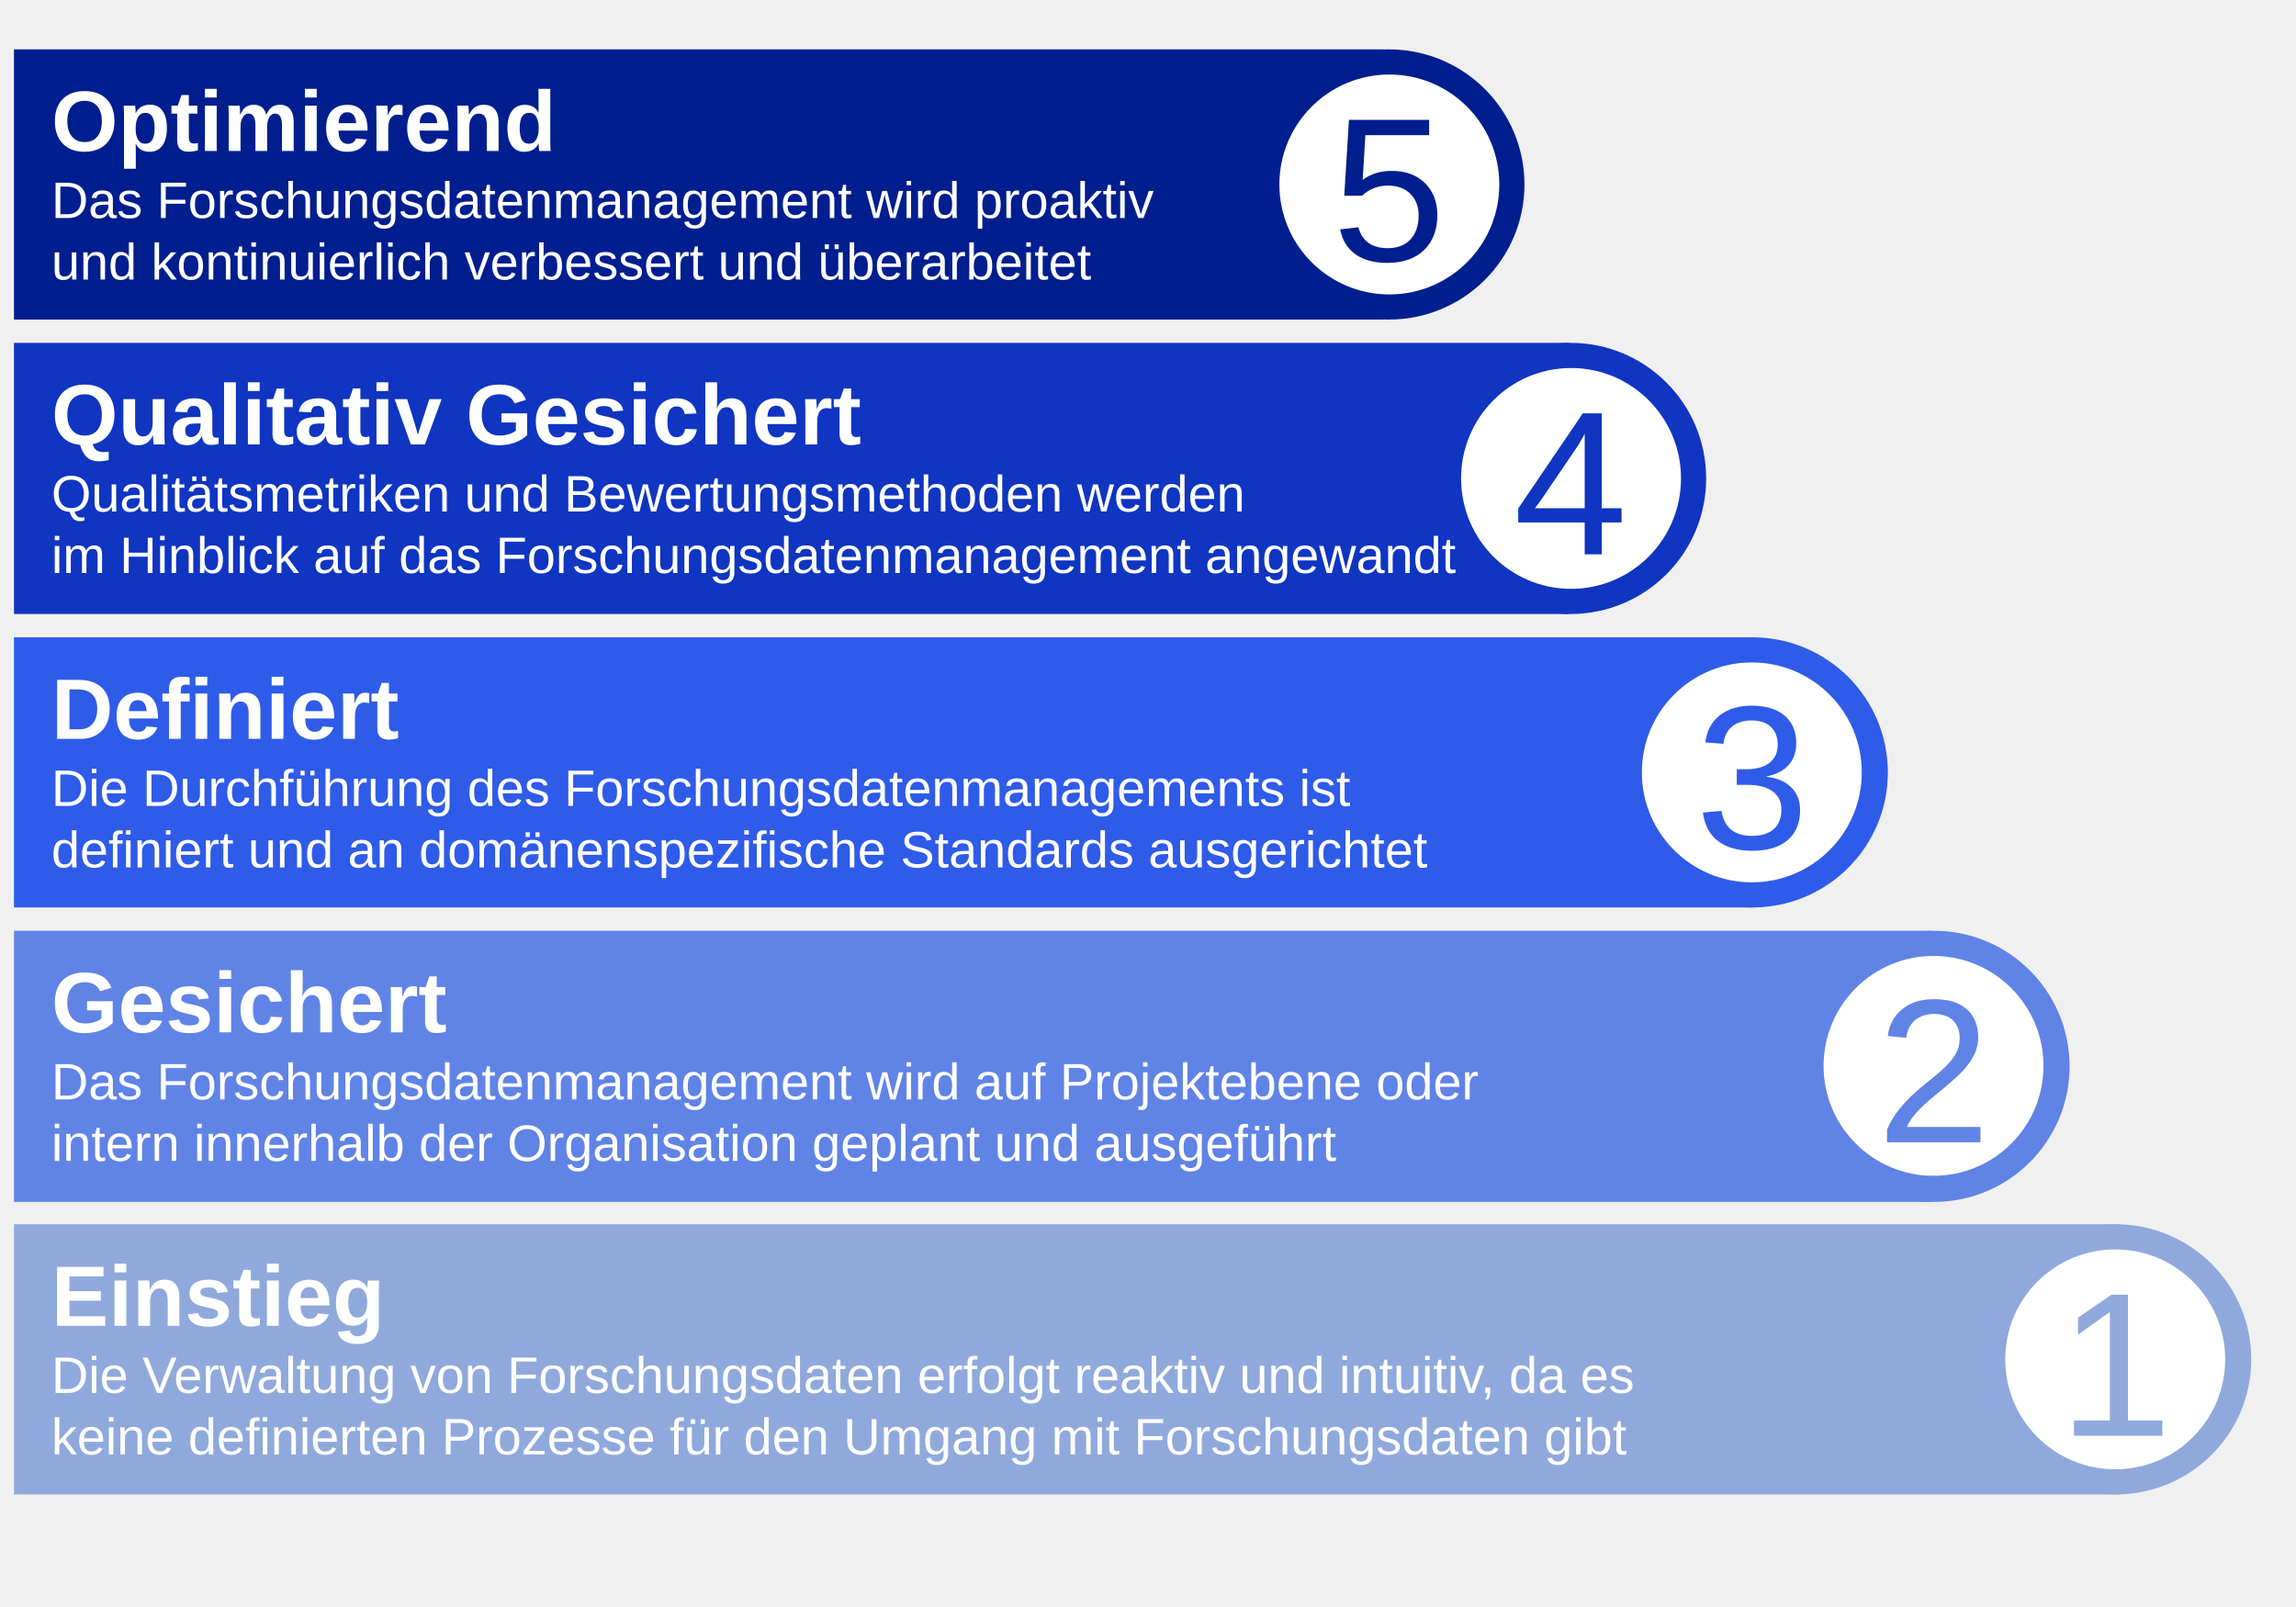
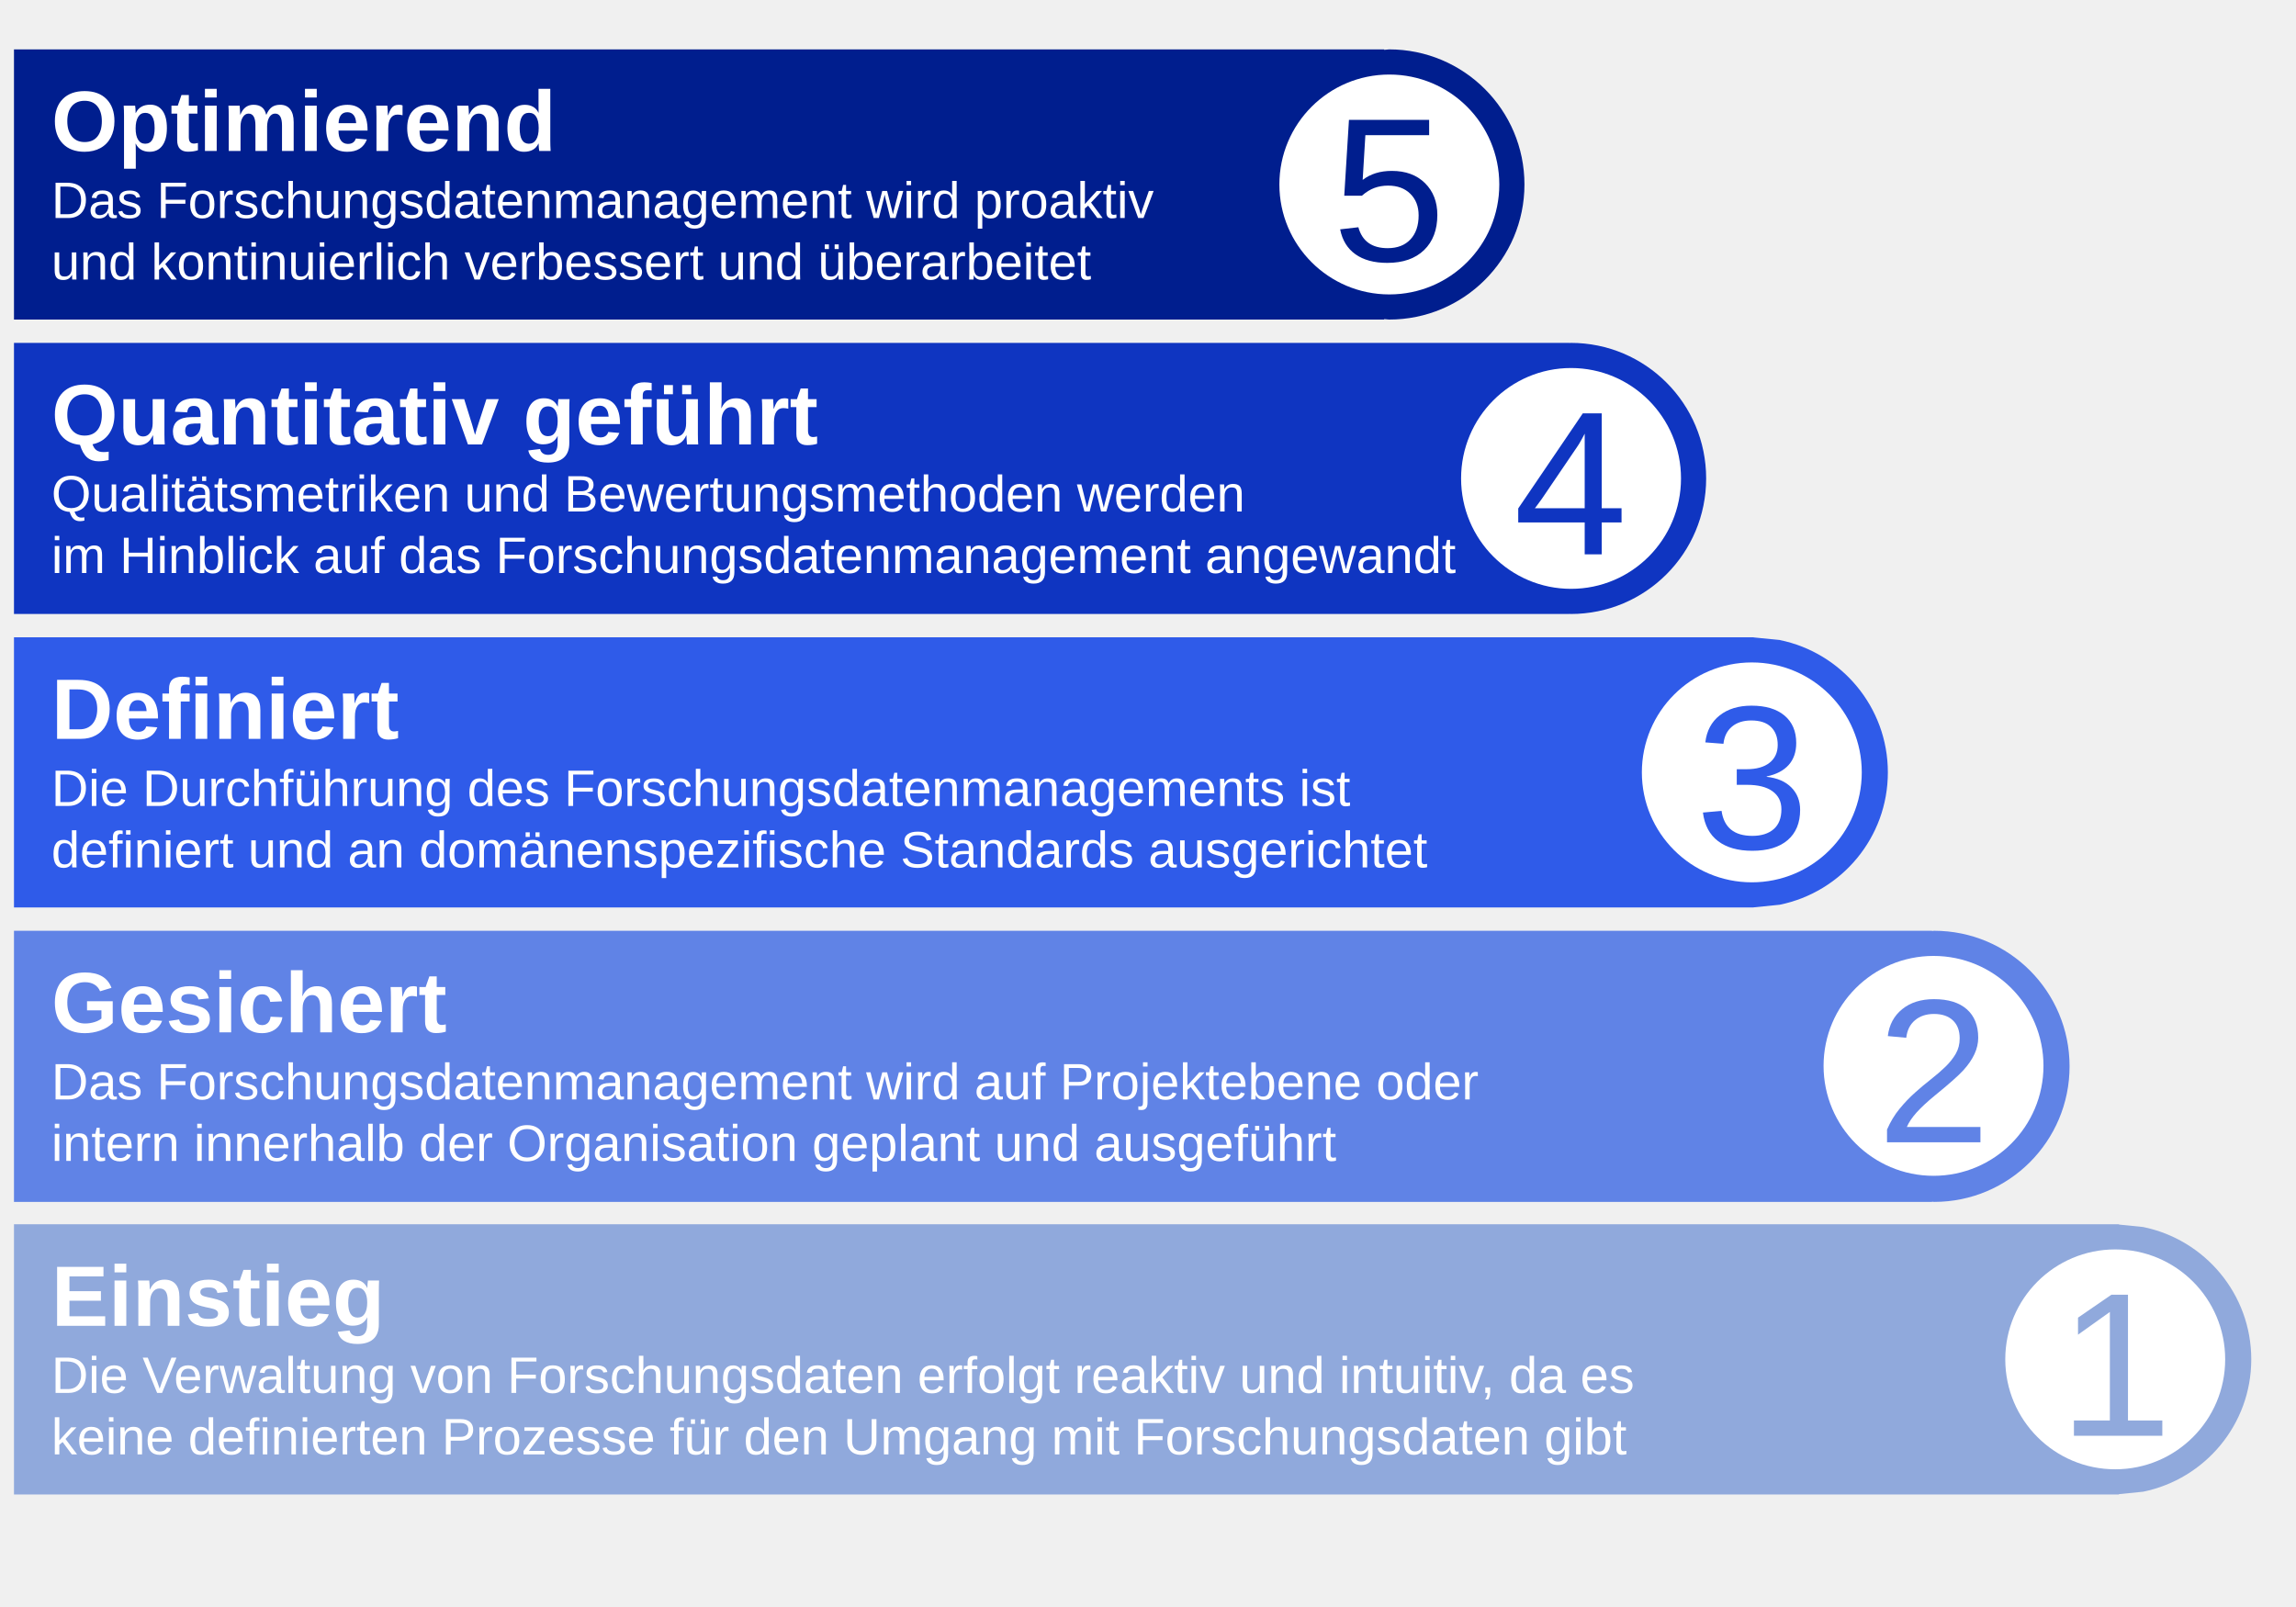
<svg xmlns="http://www.w3.org/2000/svg" width="2464" height="1724" overflow="hidden">
  <defs>
    <clipPath id="clip0">
      <rect x="104" y="199" width="2464" height="1724" />
    </clipPath>
  </defs>
  <g clip-path="url(#clip0)" transform="translate(-104 -199)">
-     <rect x="119" y="1198" width="2058" height="291" fill="#6083E6" />
+     <path d="M119 1513 2374.66 1513 2378.01 1513 2378.01 1513.34 2403.95 1515.95C2470.18 1529.47 2520 1587.93 2520 1658 2520 1728.07 2470.18 1786.53 2403.95 1800.05L2378.01 1802.66 2378.01 1803 2374.66 1803 2374.66 1803 2374.65 1803 119 1803Z" fill="#90A9DC" fill-rule="evenodd" />
+     <path d="M119 1198 2177.4 1198 2177.4 1198.23 2179.66 1198C2259.93 1198 2325 1263.14 2325 1343.5 2325 1423.86 2259.93 1489 2179.66 1489L2177.4 1488.77 2177.4 1489 119 1489Z" fill="#6083E6" fill-rule="evenodd" />
+     <path d="M119 883 1984.67 883 1985.94 883 1985.94 883.128 2013.96 885.946C2080.18 899.467 2130 957.929 2130 1028 2130 1098.07 2080.18 1156.53 2013.96 1170.05L1985.94 1172.87 1985.94 1173 1984.67 1173 1984.67 1173 1984.66 1173 119 1173Z" fill="#2F5BE9" fill-rule="evenodd" />
+     <path d="M119 567 1788.19 567 1788.19 567.152 1789.68 567.002C1869.94 567.002 1935 632.144 1935 712.501 1935 792.858 1869.94 858 1789.68 858L1788.19 857.85 1788.19 857.998 119 857.998Z" fill="#0F35C1" fill-rule="evenodd" />
+     <path d="M119 252 1589.47 252 1589.47 252.525 1594.69 252C1674.94 252 1740 316.919 1740 397 1740 477.081 1674.94 542 1594.69 542L1589.47 541.475 1589.47 542 119 542Z" fill="#001E8E" fill-rule="evenodd" />
    <text fill="#FFFFFF" font-family="Arial,Arial_MSFontService,sans-serif" font-weight="700" font-size="92" transform="matrix(1 0 0 1 159.121 1307)">Gesichert</text>
-     <path d="M2034 1343.5C2034 1263.14 2099.14 1198 2179.5 1198 2259.86 1198 2325 1263.14 2325 1343.5 2325 1423.86 2259.86 1489 2179.5 1489 2099.14 1489 2034 1423.86 2034 1343.5Z" fill="#6083E6" fill-rule="evenodd" />
    <path d="M2061 1343C2061 1277.83 2113.83 1225 2179 1225 2244.17 1225 2297 1277.83 2297 1343 2297 1408.17 2244.17 1461 2179 1461 2113.83 1461 2061 1408.17 2061 1343Z" fill="#FFFFFF" fill-rule="evenodd" />
-     <text fill="#6083E6" font-family="Arial,Arial_MSFontService,sans-serif" font-weight="400" font-size="220" transform="matrix(1 0 0 1 2118.04 1425)">2</text>
-     <rect x="119" y="883" width="1867" height="290" fill="#2F5BE9" />
-     <text fill="#FFFFFF" font-family="Arial,Arial_MSFontService,sans-serif" font-weight="700" font-size="92" transform="matrix(1 0 0 1 159.121 992)">Definiert</text>
-     <path d="M1839 1028C1839 947.919 1904.14 883 1984.5 883 2064.86 883 2130 947.919 2130 1028 2130 1108.08 2064.86 1173 1984.5 1173 1904.14 1173 1839 1108.08 1839 1028Z" fill="#2F5BE9" fill-rule="evenodd" />
+     <text fill="#6083E6" font-family="Arial,Arial_MSFontService,sans-serif" font-weight="400" font-size="220" transform="matrix(1 0 0 1 2118.04 1425)">2<tspan fill="#FFFFFF" font-weight="700" font-size="92" x="-1958.92" y="-433">Definiert</tspan>
+     </text>
    <path d="M1866 1028C1866 962.83 1918.83 910 1984 910 2049.17 910 2102 962.83 2102 1028 2102 1093.17 2049.17 1146 1984 1146 1918.83 1146 1866 1093.17 1866 1028Z" fill="#FFFFFF" fill-rule="evenodd" />
-     <text fill="#2F5BE9" font-family="Arial,Arial_MSFontService,sans-serif" font-weight="400" font-size="220" transform="matrix(1 0 0 1 1923.16 1110)">3</text>
-     <rect x="119" y="567" width="1669" height="291" fill="#0F35C1" />
-     <text fill="#FFFFFF" font-family="Arial,Arial_MSFontService,sans-serif" font-weight="700" font-size="92" transform="matrix(1 0 0 1 159.121 676)">Qualitativ Gesichert</text>
-     <path d="M1644 712.5C1644 632.142 1709.14 567 1789.5 567 1869.86 567 1935 632.142 1935 712.5 1935 792.857 1869.86 858 1789.5 858 1709.14 858 1644 792.857 1644 712.5Z" fill="#0F35C1" fill-rule="evenodd" />
+     <text fill="#2F5BE9" font-family="Arial,Arial_MSFontService,sans-serif" font-weight="400" font-size="220" transform="matrix(1 0 0 1 1923.16 1110)">3<tspan fill="#FFFFFF" font-weight="700" font-size="92" x="-1764.04" y="-434">Quantitativ geführt</tspan>
+     </text>
    <path d="M1672 712.5C1672 647.054 1724.83 594 1790 594 1855.17 594 1908 647.054 1908 712.5 1908 777.946 1855.17 831 1790 831 1724.83 831 1672 777.946 1672 712.5Z" fill="#FFFFFF" fill-rule="evenodd" />
    <text fill="#0F35C1" font-family="Arial,Arial_MSFontService,sans-serif" font-weight="400" font-size="220" transform="matrix(1 0 0 1 1728.28 794)">4</text>
-     <rect x="119" y="252" width="1470" height="290" fill="#001E8E" />
-     <path d="M1449 397C1449 316.919 1514.14 252 1594.5 252 1674.86 252 1740 316.919 1740 397 1740 477.081 1674.86 542 1594.5 542 1514.14 542 1449 477.081 1449 397Z" fill="#001E8E" fill-rule="evenodd" />
    <path d="M1477 397C1477 331.83 1529.83 279 1595 279 1660.17 279 1713 331.83 1713 397 1713 462.17 1660.17 515 1595 515 1529.83 515 1477 462.17 1477 397Z" fill="#FFFFFF" fill-rule="evenodd" />
-     <text fill="#001E8E" font-family="Arial,Arial_MSFontService,sans-serif" font-weight="400" font-size="220" transform="matrix(1 0 0 1 1533.4 479)">5</text>
-     <rect x="119" y="1513" width="2259" height="290" fill="#90A9DC" />
-     <text fill="#FFFFFF" font-family="Arial,Arial_MSFontService,sans-serif" font-weight="400" font-size="55" transform="matrix(1 0 0 1 159.121 1694)">Die Verwaltung von Forschungsdaten erfolgt reaktiv und intuitiv, da es <tspan font-size="55" x="0" y="66">keine definierten Prozesse für den Umgang mit Forschungsdaten gibt</tspan>
-       <tspan font-weight="700" font-size="92" x="-0" y="-72">Einstieg</tspan>
+     <text fill="#001E8E" font-family="Arial,Arial_MSFontService,sans-serif" font-weight="400" font-size="220" transform="matrix(1 0 0 1 1533.4 479)">5<tspan fill="#FFFFFF" font-size="55" x="-1374.27" y="1215">Die Verwaltung von Forschungsdaten erfolgt reaktiv und intuitiv, da es </tspan>
+       <tspan fill="#FFFFFF" font-size="55" x="-1374.27" y="1281">keine definierten Prozesse für den Umgang mit Forschungsdaten gibt</tspan>
+       <tspan fill="#FFFFFF" font-weight="700" font-size="92" x="-1374.28" y="1143">Einstieg</tspan>
    </text>
-     <path d="M2229 1658C2229 1577.92 2294.14 1513 2374.5 1513 2454.86 1513 2520 1577.92 2520 1658 2520 1738.08 2454.86 1803 2374.5 1803 2294.14 1803 2229 1738.08 2229 1658Z" fill="#90A9DC" fill-rule="evenodd" />
    <path d="M2256 1658C2256 1592.83 2308.83 1540 2374 1540 2439.17 1540 2492 1592.83 2492 1658 2492 1723.17 2439.17 1776 2374 1776 2308.83 1776 2256 1723.17 2256 1658Z" fill="#FFFFFF" fill-rule="evenodd" />
    <text fill="#90A9DC" font-family="Arial,Arial_MSFontService,sans-serif" font-weight="400" font-size="220" transform="matrix(1 0 0 1 2312.92 1740)">1<tspan fill="#FFFFFF" font-weight="700" font-size="92" x="-2153.8" y="-1379">Optimierend</tspan>
      <tspan fill="#FFFFFF" font-size="55" x="-2153.8" y="-1307">Das Forschungsdatenmanagement wird proaktiv </tspan>
      <tspan fill="#FFFFFF" font-size="55" x="-2153.8" y="-1241">und kontinuierlich verbessert und überarbeitet</tspan>
      <tspan fill="#FFFFFF" font-size="55" x="-2153.8" y="-992">Qualitätsmetriken und Bewertungsmethoden werden </tspan>
      <tspan fill="#FFFFFF" font-size="55" x="-2153.8" y="-926">im Hinblick auf das Forschungsdatenmanagement angewandt</tspan>
      <tspan fill="#FFFFFF" font-size="55" x="-2153.8" y="-361">Das Forschungsdatenmanagement wird auf Projektebene oder </tspan>
      <tspan fill="#FFFFFF" font-size="55" x="-2153.8" y="-295">intern innerhalb der Organisation geplant und ausgeführt</tspan>
      <tspan fill="#FFFFFF" font-size="55" x="-2153.8" y="-676">Die Durchführung des Forschungsdatenmanagements ist </tspan>
      <tspan fill="#FFFFFF" font-size="55" x="-2153.8" y="-610">definiert und an domänenspezifische Standards ausgerichtet</tspan>
    </text>
  </g>
</svg>
